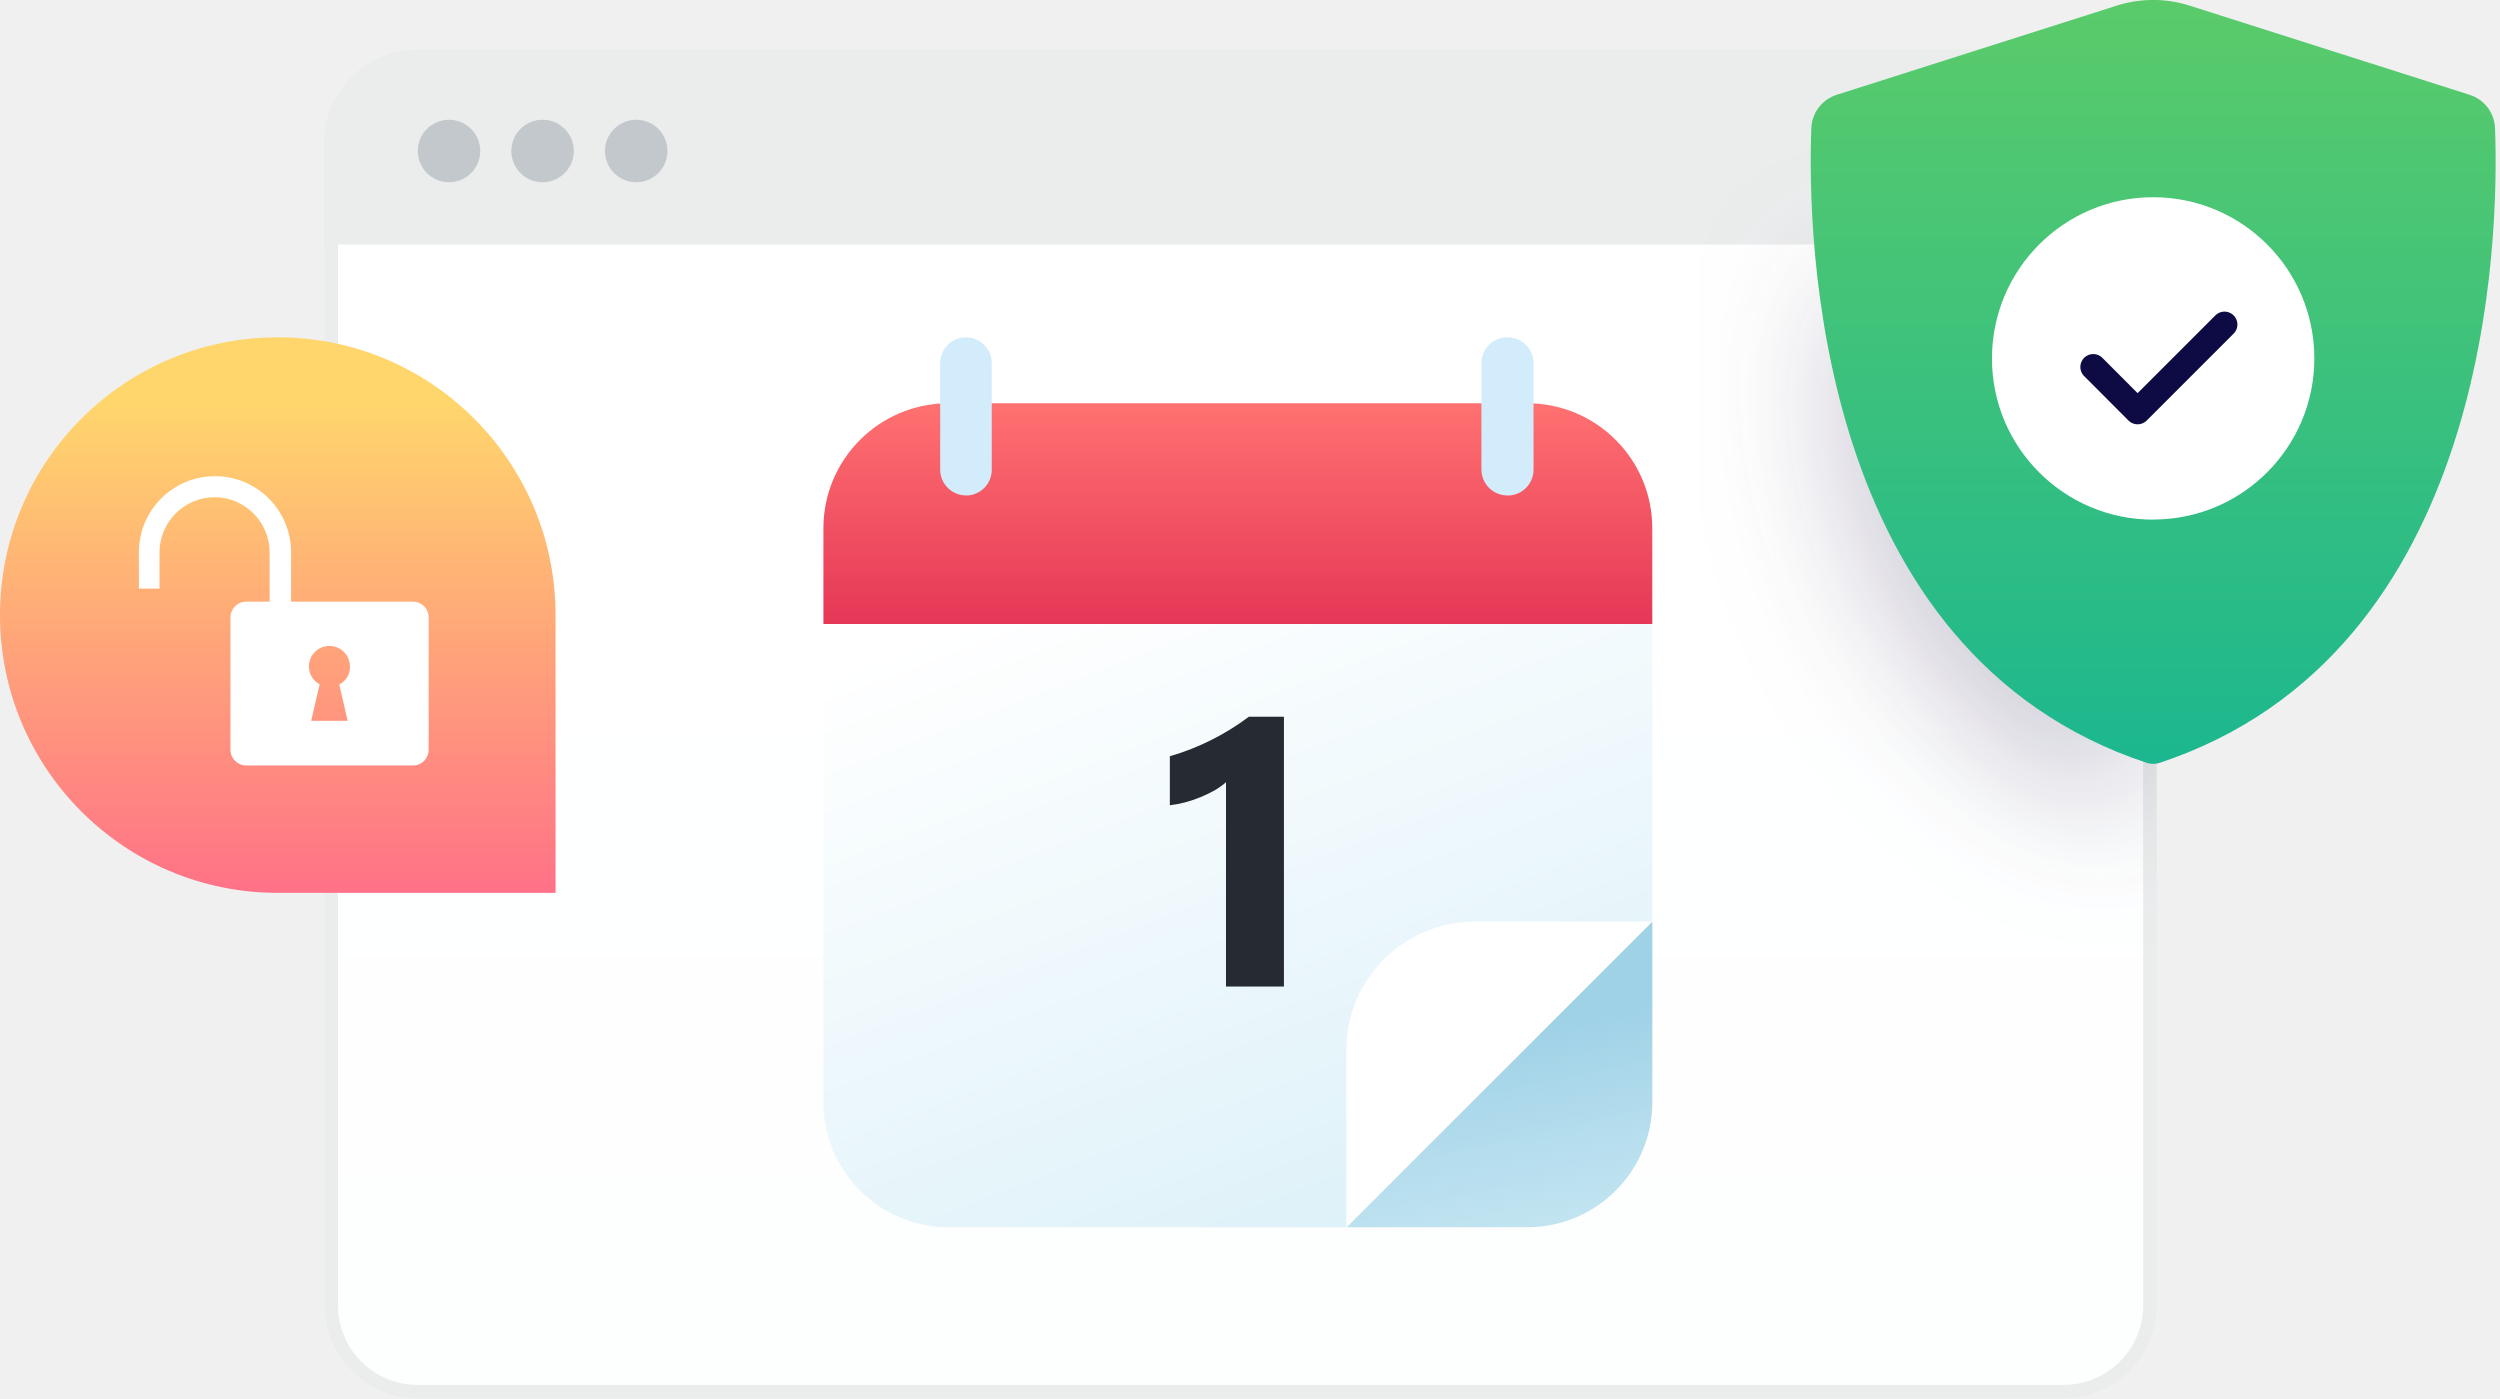
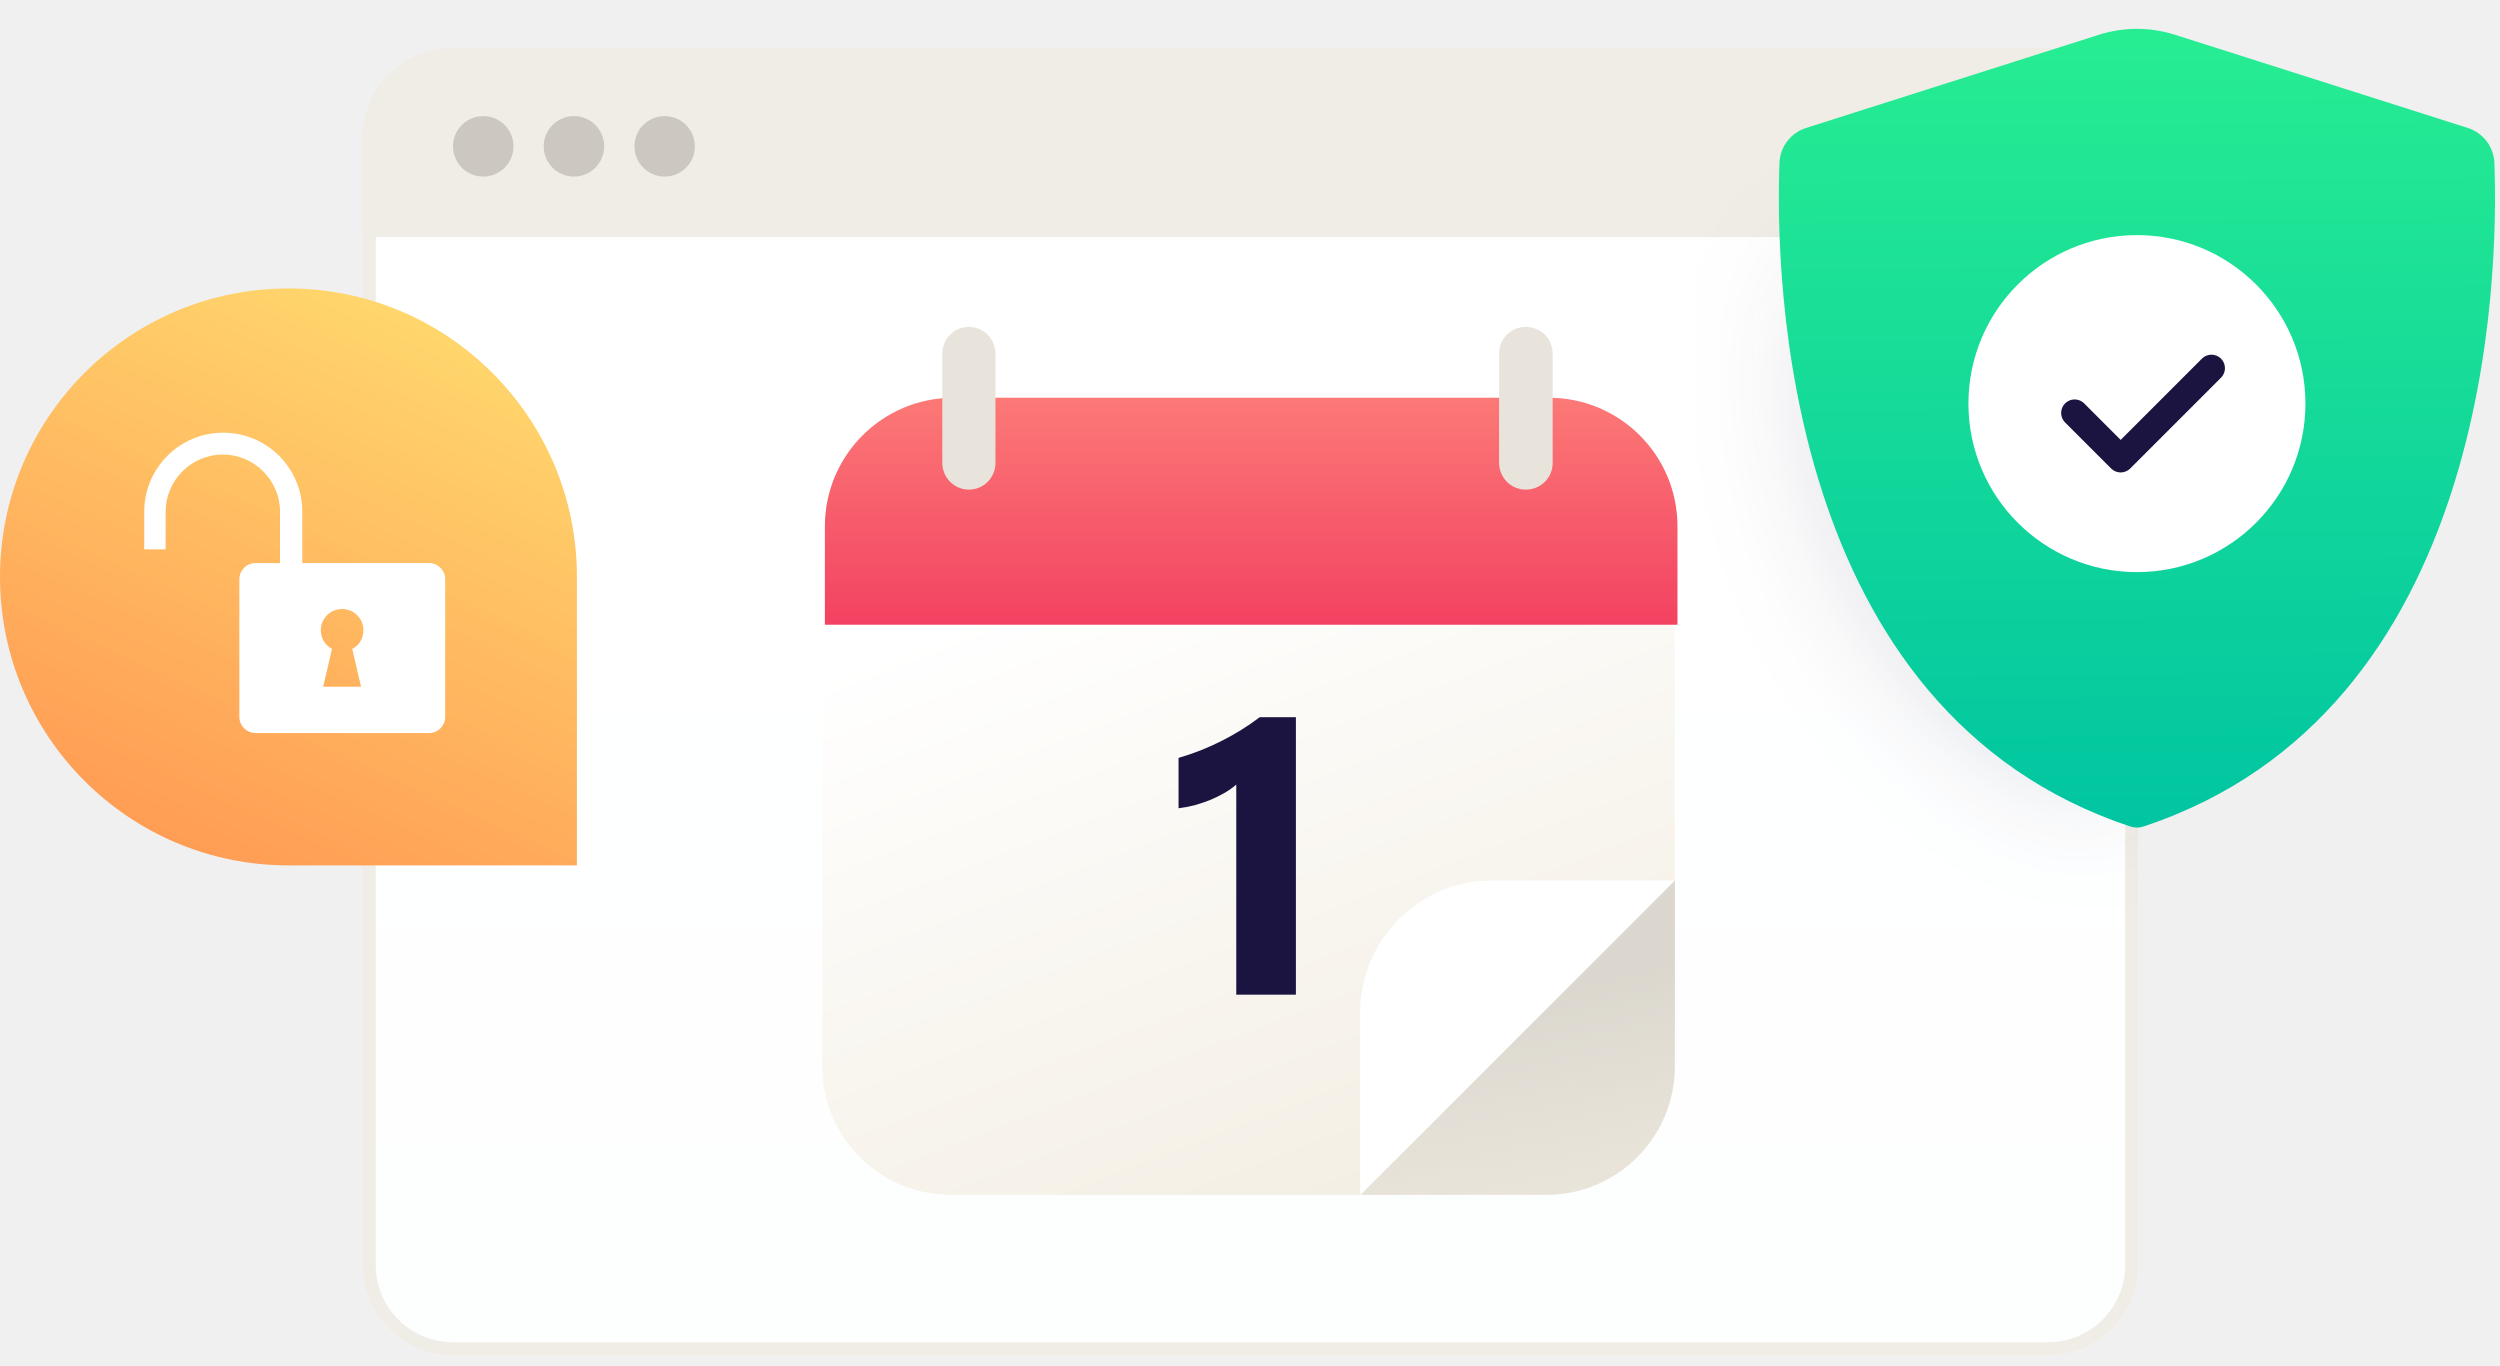
- <svg xmlns="http://www.w3.org/2000/svg" width="252" height="141" fill="none" viewBox="0 0 252 141">
-   <defs />
-   <g clip-path="url(#clip0)">
-     <path fill="#EBEDED" d="M32.68 14.43A9.43 9.43 0 0142.11 5H208a9.43 9.43 0 019.43 9.43v10.22H32.68V14.43z" />
-     <path fill="url(#paint0_linear)" d="M32.68 24.65h184.74v106.92a9.43 9.43 0 01-9.43 9.43H42.1a9.43 9.43 0 01-9.43-9.43V24.65z" />
-     <path fill="url(#paint1_linear)" d="M95.6 123.7h58.35a12.6 12.6 0 0012.6-12.6V58.66H83v52.44a12.6 12.6 0 0012.6 12.6z" />
-     <path fill="#262A33" d="M129.42 72.25v27.19h-5.84V78.85a7.22 7.22 0 01-1.15.82 13.14 13.14 0 01-2.94 1.2c-.53.14-1.05.24-1.57.3v-4.94a24.34 24.34 0 004.3-1.7 24.54 24.54 0 003.66-2.28h3.54z" />
-     <path fill="url(#paint2_linear)" d="M83 62.9h83.55v-9.65a12.6 12.6 0 00-12.6-12.6H95.6A12.6 12.6 0 0083 53.25v9.64z" />
-     <path fill="#D3ECFB" d="M151.94 49.95a2.61 2.61 0 002.64-2.61V36.6c0-1.44-1.17-2.6-2.64-2.6a2.6 2.6 0 00-2.61 2.6v10.7a2.61 2.61 0 002.6 2.64zm-54.57 0a2.6 2.6 0 002.6-2.61V36.6a2.6 2.6 0 00-5.2 0v10.7a2.61 2.61 0 002.6 2.64z" />
-     <path fill="url(#paint3_linear)" d="M166.55 111.1a12.6 12.6 0 01-12.6 12.6h-18.24l30.84-30.84v18.24z" />
-     <path fill="#fff" d="M135.71 105.85c0-7.16 5.8-12.95 12.95-12.95h17.9l-30.85 30.84v-17.9z" />
-     <path stroke="#EBEDED" stroke-width="1.4" d="M42.11 5.7H208a8.73 8.73 0 018.73 8.73v117.14a8.73 8.73 0 01-8.73 8.73H42.1a8.73 8.73 0 01-8.73-8.73V14.43a8.73 8.73 0 018.73-8.73z" />
-     <circle cx="45.26" cy="15.22" r="3.15" fill="#C3C8CC" />
-     <circle cx="54.69" cy="15.22" r="3.15" fill="#C3C8CC" />
-     <circle cx="64.13" cy="15.22" r="3.15" fill="#C3C8CC" />
-     <mask id="a" width="87" height="116" x="131" y="10" maskUnits="userSpaceOnUse">
-       <path fill="#C4C4C4" d="M131 10h86.4v115.57H131V10z" />
+ <svg xmlns="http://www.w3.org/2000/svg" width="260" height="142" fill="none" viewBox="0 0 260 142">
+   <path fill="#F0EDE6" d="M37.68 14.434A9.433 9.433 0 0147.113 5h165.873a9.434 9.434 0 019.434 9.434v10.22H37.68v-10.22z" />
+   <path fill="url(#paint0_linear_5741_18645)" d="M37.68 24.654h184.74v106.914c0 5.21-4.224 9.433-9.434 9.433H47.113a9.433 9.433 0 01-9.433-9.433V24.654z" />
+   <path fill="url(#paint1_linear_5741_18645)" d="M98.885 124.264h61.924c7.388 0 13.373-5.984 13.373-13.372V60.168h-88.67v50.724c0 7.388 5.985 13.372 13.373 13.372z" />
+   <path fill="#1B1340" d="M134.774 74.588v28.859h-6.201V81.596c-.341.302-.748.59-1.22.866-.459.263-.952.505-1.477.728-.524.21-1.069.394-1.633.552-.565.144-1.122.249-1.674.315V78.82a25.833 25.833 0 004.567-1.81 25.915 25.915 0 003.878-2.422h3.76z" />
+   <path fill="url(#paint2_linear_5741_18645)" d="M85.788 64.975h88.669V54.74c0-7.388-5.984-13.373-13.372-13.373H99.16c-7.387 0-13.372 5.985-13.372 13.373v10.235z" />
+   <path fill="#E9E4DB" d="M158.67 50.922c1.568 0 2.807-1.238 2.807-2.765V36.764c0-1.527-1.239-2.765-2.807-2.765a2.765 2.765 0 00-2.765 2.765v11.35c0 1.569 1.238 2.807 2.765 2.807zM100.763 50.922a2.765 2.765 0 002.765-2.765V36.764a2.765 2.765 0 10-5.53 0v11.35c0 1.569 1.238 2.807 2.765 2.807z" />
+   <path fill="url(#paint3_linear_5741_18645)" d="M174.182 110.89c0 7.388-5.985 13.372-13.373 13.372h-19.356l32.729-32.729v19.357z" />
+   <path fill="#fff" d="M141.453 105.318c0-7.594 6.149-13.744 13.743-13.744h18.986l-32.729 32.729v-18.985z" />
+   <path stroke="#F0EDE6" stroke-width="1.4" d="M38.38 14.434A8.733 8.733 0 0147.113 5.7h165.873a8.734 8.734 0 018.734 8.733v117.133a8.734 8.734 0 01-8.734 8.734H47.113a8.734 8.734 0 01-8.733-8.734V14.433z" />
+   <circle cx="50.258" cy="15.219" r="3.145" fill="#CCC8C0" />
+   <circle cx="59.691" cy="15.219" r="3.145" fill="#CCC8C0" />
+   <circle cx="69.125" cy="15.219" r="3.145" fill="#CCC8C0" />
+   <g>
+     <mask id="a" width="87" height="116" x="136" y="10" maskUnits="userSpaceOnUse" style="mask-type:alpha">
+       <path fill="#C4C0B8" d="M136 10h86.4v115.571H136V10z" />
    </mask>
-     <g filter="url(#filter0_f)" mask="url(#a)" opacity=".3">
-       <path fill="#221548" d="M185 27l31 14.21V83a46.47 46.47 0 01-31-43.82V27z" />
-     </g>
-     <path fill="url(#paint4_linear)" d="M248.95 9.56l-28.26-9a12.09 12.09 0 00-7.3 0l-28.26 9a3.68 3.68 0 00-2.55 3.36c-.4 10.85.29 52.91 33.88 64 .4.1.81.1 1.16 0 33.59-11.09 34.29-53.15 33.88-64a3.68 3.68 0 00-2.55-3.36z" />
-     <path fill="#fff" d="M217.04 52.37a16.24 16.24 0 100-32.49 16.24 16.24 0 000 32.5z" />
-     <path stroke="#0D0A44" stroke-linecap="round" stroke-linejoin="round" stroke-miterlimit="10" stroke-width="2.6" d="M211 36.99l4.47 4.48 8.76-8.76" />
-     <g>
-       <path fill="url(#paint5_linear)" d="M0 62a28 28 0 1156 0v28H28A28 28 0 010 62z" />
-       <path fill="#fff" fill-rule="evenodd" d="M14 55.67v3.66h2.08v-3.66c0-3.05 2.5-5.55 5.55-5.55s5.55 2.5 5.55 5.55v4.98h-2.37c-.89 0-1.58.72-1.58 1.58v13.35c0 .89.73 1.58 1.58 1.58h16.83c.89 0 1.57-.73 1.57-1.58V62.23c0-.89-.72-1.58-1.57-1.58h-12.3v-4.98A7.67 7.67 0 0021.67 48 7.67 7.67 0 0014 55.67zm21.27 11.51a2.06 2.06 0 00-2.06-2.07 2.06 2.06 0 00-2.07 2.07c0 .79.43 1.45 1.08 1.8l-.85 3.68h3.67L34.2 69a2 2 0 001.08-1.8z" clip-rule="evenodd" />
+     <g filter="url(#filter0_f_5741_18645)" mask="url(#a)" opacity=".3">
+       <path fill="#1F1548" fill-opacity=".6" d="M190 27l31 14.213V83c-18.577-6.558-31-24.117-31-43.817V27z" />
    </g>
  </g>
+   <g>
+     <path fill="url(#paint4_linear_5741_18645)" d="M256.663 13.311l-30.479-9.7a13.044 13.044 0 00-7.886 0l-30.479 9.7a3.97 3.97 0 00-2.754 3.63c-.438 11.703.313 57.078 36.55 69.032.438.125.876.125 1.252 0 36.237-11.954 36.988-57.329 36.55-69.032a3.973 3.973 0 00-2.754-3.63z" />
+     <path fill="#fff" d="M222.241 59.5c9.678 0 17.524-7.847 17.524-17.525 0-9.678-7.846-17.524-17.524-17.524s-17.524 7.846-17.524 17.524S212.563 59.5 222.241 59.5z" />
+     <path fill="#1B1340" fill-rule="evenodd" d="M230.986 37.297a1.404 1.404 0 010 1.984l-9.445 9.444a1.402 1.402 0 01-1.983 0l-4.833-4.833a1.404 1.404 0 011.984-1.983l3.841 3.841 8.452-8.453a1.403 1.403 0 011.984 0z" clip-rule="evenodd" />
+   </g>
+   <g>
+     <path fill="url(#paint5_linear_5741_18645)" d="M0 60c0-16.569 13.431-30 30-30 16.569 0 30 13.431 30 30v30H30C13.431 90 0 76.569 0 60z" />
+     <path fill="#fff" fill-rule="evenodd" d="M15 53.219v3.92h2.225v-3.92c0-3.27 2.679-5.949 5.948-5.949 3.27 0 5.949 2.68 5.949 5.949v5.337H26.58c-.95 0-1.687.774-1.687 1.688V74.55c0 .95.773 1.688 1.687 1.688h18.034c.95 0 1.687-.774 1.687-1.688V60.243c0-.949-.773-1.687-1.687-1.687H31.437V53.22A8.217 8.217 0 0023.22 45 8.217 8.217 0 0015 53.219zm22.794 12.333c0-1.23-.984-2.215-2.214-2.215s-2.215.984-2.215 2.215c0 .844.457 1.547 1.16 1.933l-.914 3.938h3.937l-.914-3.938c.703-.351 1.16-1.09 1.16-1.933z" clip-rule="evenodd" />
+   </g>
  <defs>
-     <linearGradient id="paint0_linear" x1="125.05" x2="125.05" y1="51.78" y2="141" gradientUnits="userSpaceOnUse">
+     <linearGradient id="paint0_linear_5741_18645" x1="130.05" x2="130.05" y1="51.776" y2="141.001" gradientUnits="userSpaceOnUse">
      <stop stop-color="#fff" />
      <stop offset="1" stop-color="#FDFEFE" />
    </linearGradient>
-     <linearGradient id="paint1_linear" x1="124.64" x2="152.85" y1="52.01" y2="125.54" gradientUnits="userSpaceOnUse">
+     <linearGradient id="paint1_linear_5741_18645" x1="129.704" x2="159.642" y1="53.119" y2="131.15" gradientUnits="userSpaceOnUse">
      <stop stop-color="#fff" />
-       <stop offset="1" stop-color="#DAF0F8" />
+       <stop offset="1" stop-color="#F2ECDF" />
    </linearGradient>
-     <linearGradient id="paint2_linear" x1="124.78" x2="124.78" y1="40.65" y2="62.9" gradientUnits="userSpaceOnUse">
-       <stop stop-color="#FF7171" />
-       <stop offset="1" stop-color="#E63757" />
+     <linearGradient id="paint2_linear_5741_18645" x1="130.123" x2="130.123" y1="32.362" y2="64.975" gradientUnits="userSpaceOnUse">
+       <stop stop-color="#FF8E7E" />
+       <stop offset="1" stop-color="#F34262" />
    </linearGradient>
-     <linearGradient id="paint3_linear" x1="148.54" x2="155.52" y1="104.82" y2="138.28" gradientUnits="userSpaceOnUse">
-       <stop stop-color="#9FD1E7" />
-       <stop offset="1" stop-color="#9FD5E7" stop-opacity="0" />
+     <linearGradient id="paint3_linear_5741_18645" x1="155.064" x2="162.477" y1="104.227" y2="139.731" gradientUnits="userSpaceOnUse">
+       <stop stop-color="#DBD7CE" />
+       <stop offset="1" stop-color="#DED9D1" stop-opacity="0" />
    </linearGradient>
-     <linearGradient id="paint4_linear" x1="217.04" x2="217.04" y1="0" y2="77" gradientUnits="userSpaceOnUse">
-       <stop stop-color="#5BCB6A" />
-       <stop offset="1" stop-color="#1CB78F" />
+     <linearGradient id="paint4_linear_5741_18645" x1="226.101" x2="226.533" y1="-3.057" y2="86.067" gradientUnits="userSpaceOnUse">
+       <stop stop-color="#2AF091" />
+       <stop offset="1" stop-color="#00C5A1" />
    </linearGradient>
-     <linearGradient id="paint5_linear" x1="28" x2="28" y1="40.5" y2="96" gradientUnits="userSpaceOnUse">
+     <linearGradient id="paint5_linear_5741_18645" x1="36.429" x2="5.192" y1="30" y2="98.654" gradientUnits="userSpaceOnUse">
      <stop stop-color="#FFD66C" />
-       <stop offset="1" stop-color="#FF658A" />
+       <stop offset="1" stop-color="#FF8E4F" />
    </linearGradient>
-     <clipPath id="clip0">
-       <path fill="#fff" d="M0 0h252v141H0z" />
-     </clipPath>
-     <filter id="filter0_f" width="58.4" height="83.4" x="171.3" y="13.3" color-interpolation-filters="sRGB" filterUnits="userSpaceOnUse">
+     <filter id="filter0_f_5741_18645" width="58.4" height="83.4" x="176.3" y="13.3" color-interpolation-filters="sRGB" filterUnits="userSpaceOnUse">
      <feFlood flood-opacity="0" result="BackgroundImageFix" />
      <feBlend in="SourceGraphic" in2="BackgroundImageFix" result="shape" />
-       <feGaussianBlur result="effect1_foregroundBlur" stdDeviation="6.85" />
+       <feGaussianBlur result="effect1_foregroundBlur_5741_18645" stdDeviation="6.85" />
    </filter>
  </defs>
</svg>
